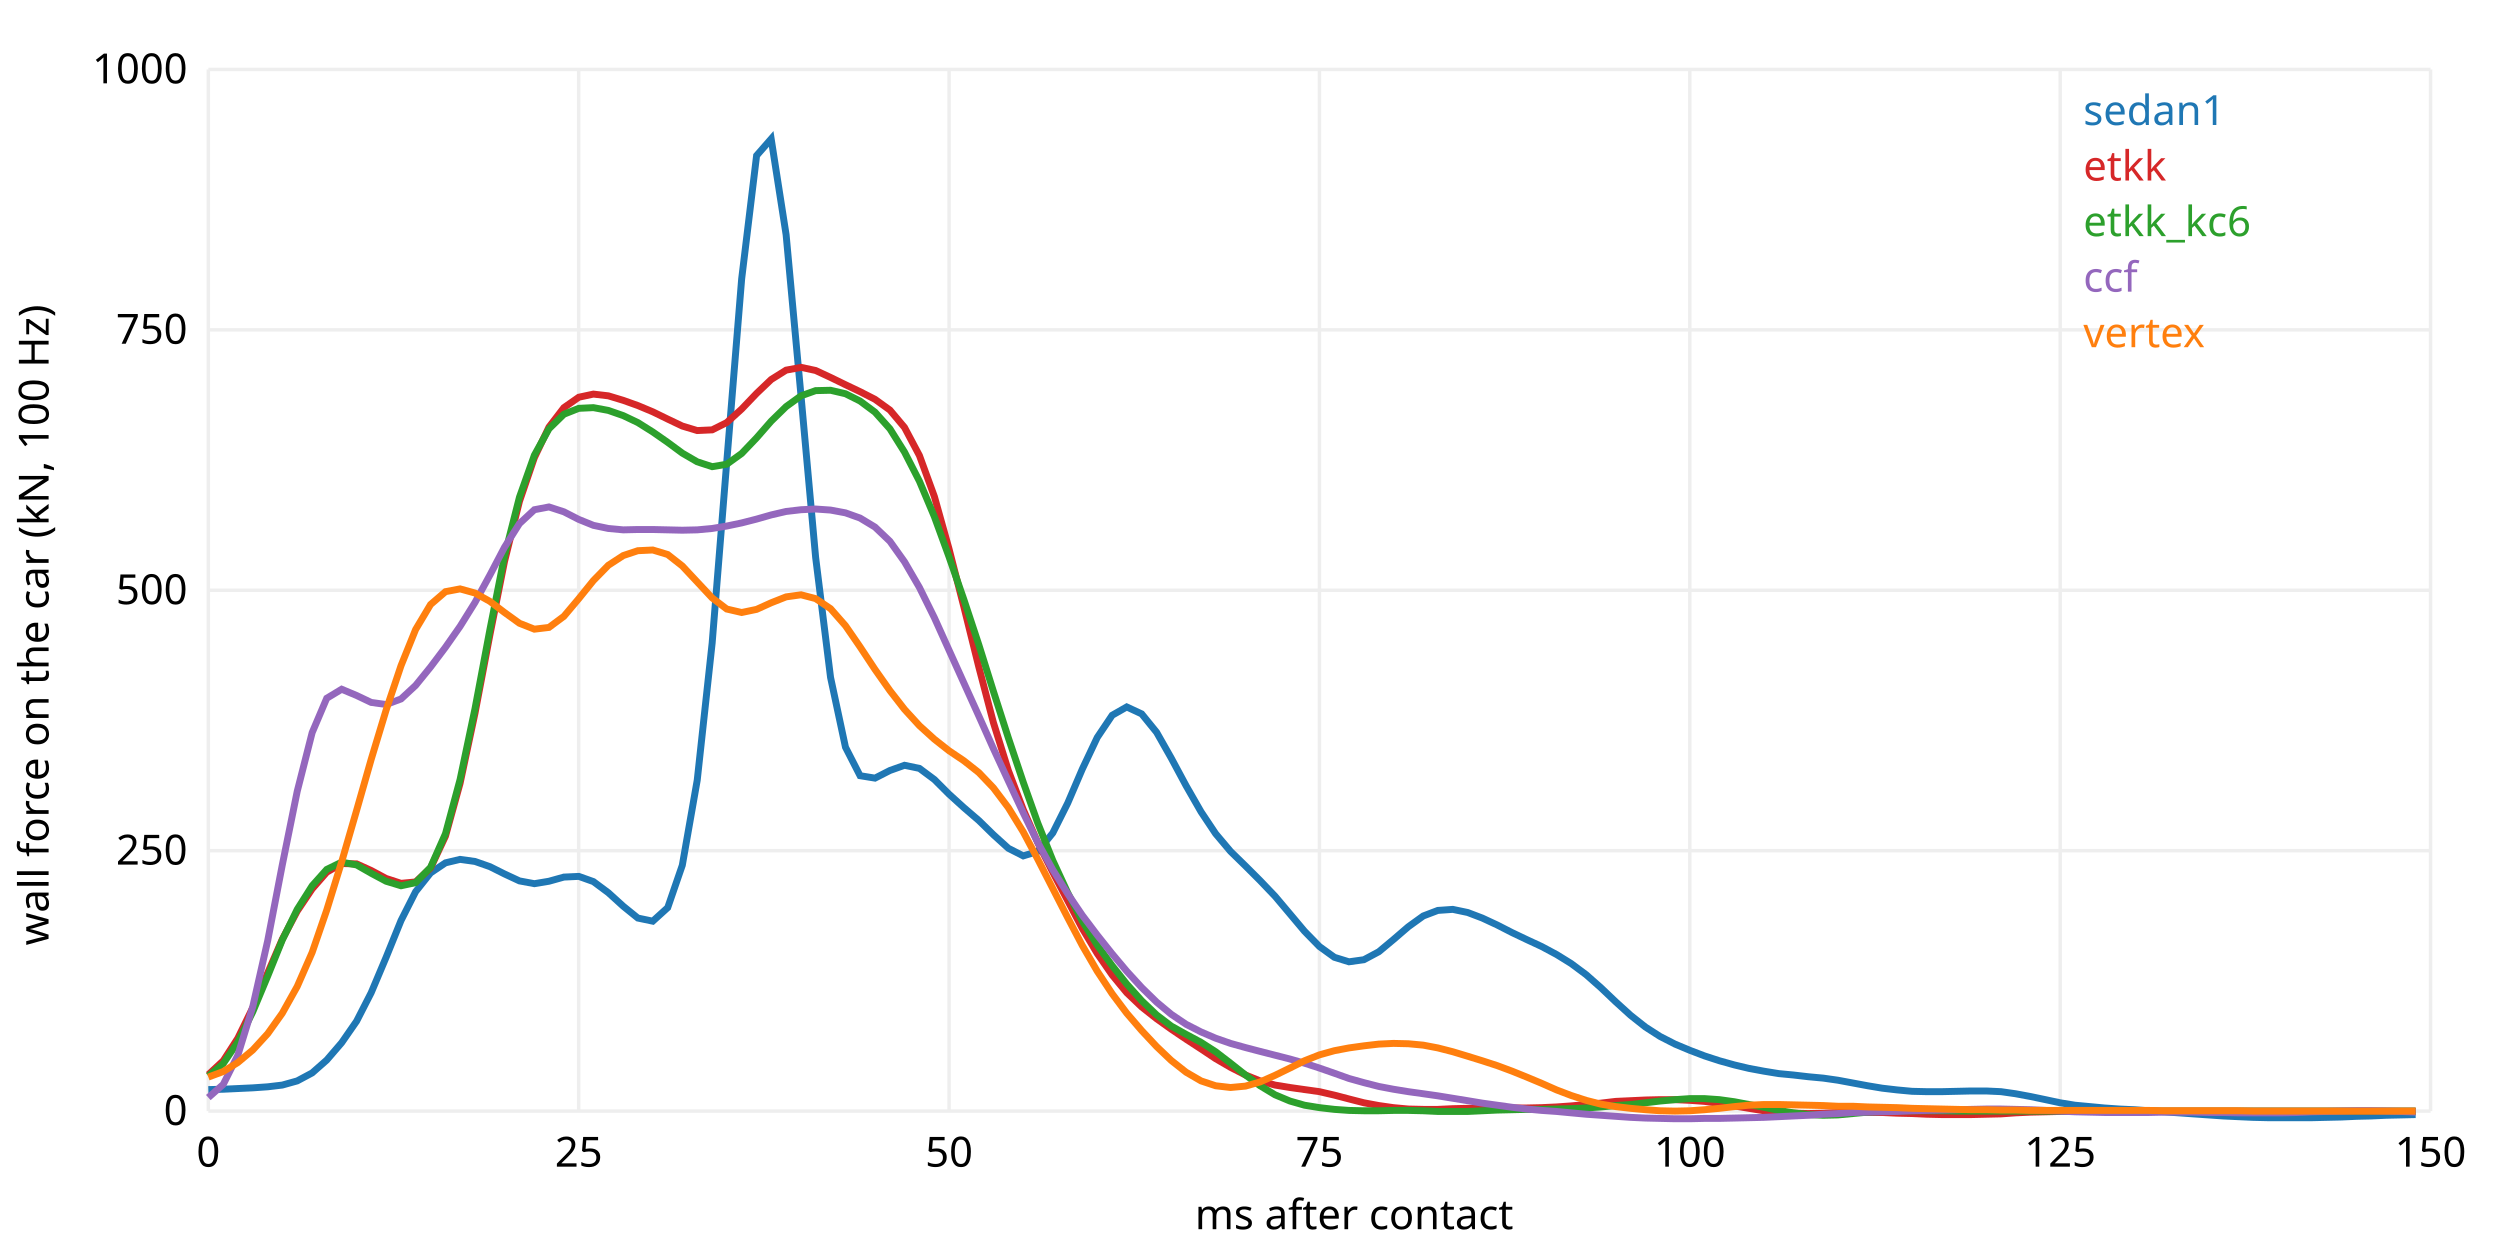
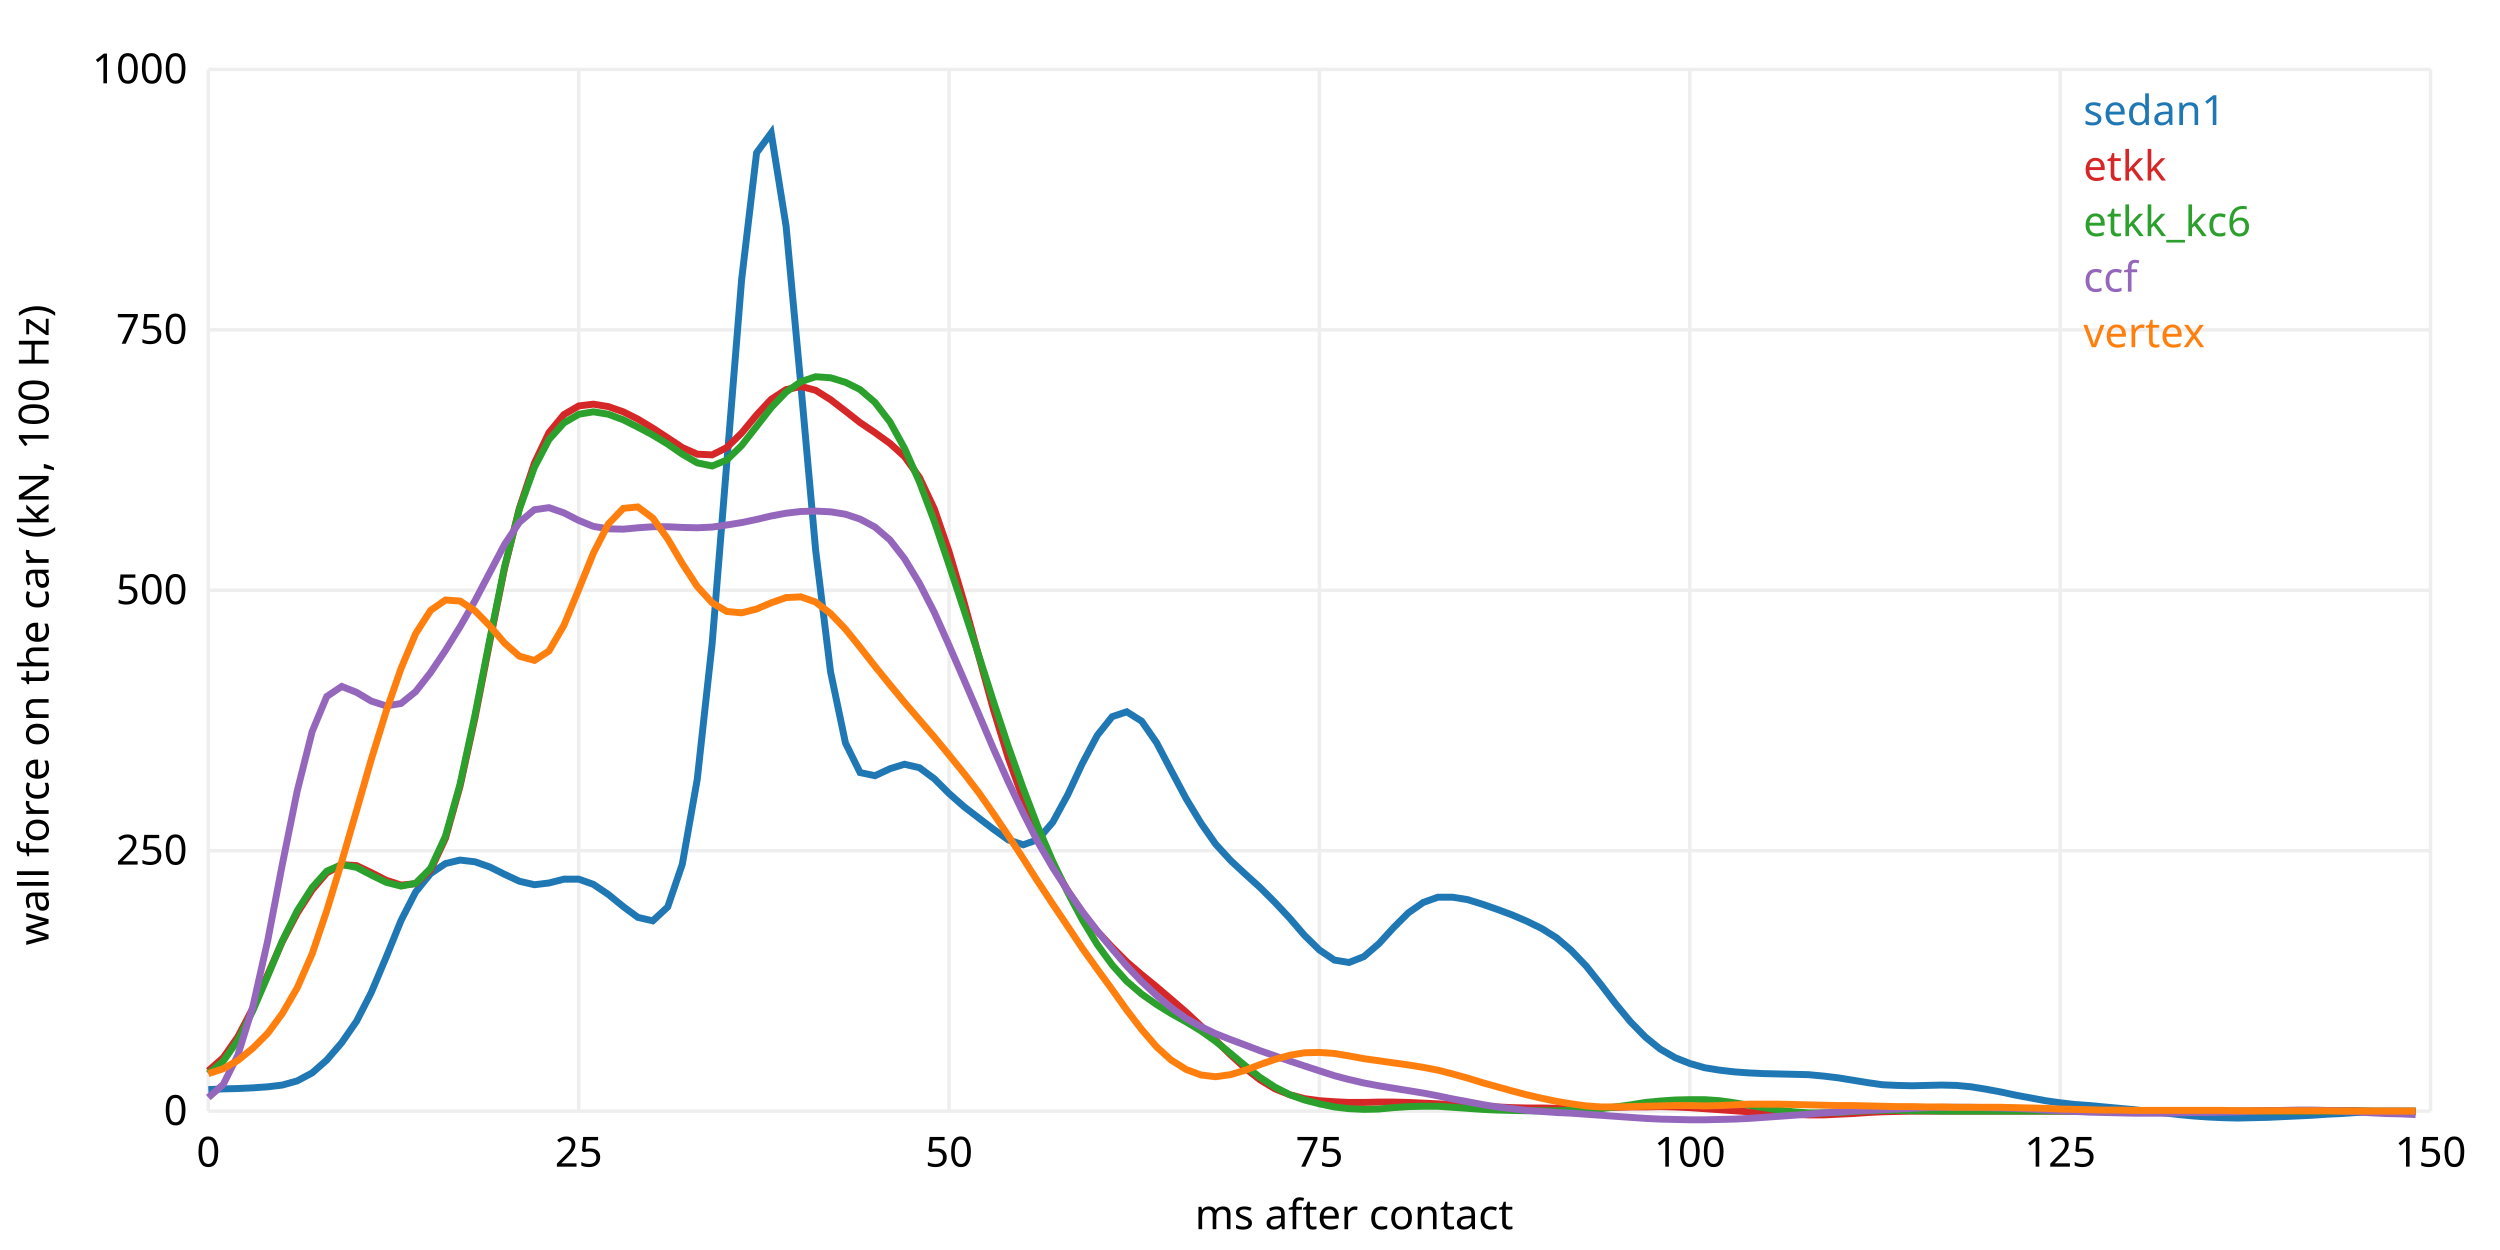
<svg xmlns="http://www.w3.org/2000/svg" viewBox="0 0 720 360" font-family="sans-serif" font-size="12">
  <rect width="720" height="360" fill="white" />
  <line x1="60" x2="60" y1="20" y2="320" stroke="#eee" />
  <text x="60" y="336" text-anchor="middle">0</text>
  <line x1="166.667" x2="166.667" y1="20" y2="320" stroke="#eee" />
  <text x="166.667" y="336" text-anchor="middle">25</text>
  <line x1="273.333" x2="273.333" y1="20" y2="320" stroke="#eee" />
  <text x="273.333" y="336" text-anchor="middle">50</text>
  <line x1="380" x2="380" y1="20" y2="320" stroke="#eee" />
  <text x="380" y="336" text-anchor="middle">75</text>
  <line x1="486.667" x2="486.667" y1="20" y2="320" stroke="#eee" />
  <text x="486.667" y="336" text-anchor="middle">100</text>
  <line x1="593.333" x2="593.333" y1="20" y2="320" stroke="#eee" />
  <text x="593.333" y="336" text-anchor="middle">125</text>
  <line x1="700" x2="700" y1="20" y2="320" stroke="#eee" />
  <text x="700" y="336" text-anchor="middle">150</text>
  <line x1="60" x2="700" y1="320" y2="320" stroke="#eee" />
  <text x="54" y="324" text-anchor="end">0</text>
  <line x1="60" x2="700" y1="245" y2="245" stroke="#eee" />
  <text x="54" y="249" text-anchor="end">250</text>
  <line x1="60" x2="700" y1="170" y2="170" stroke="#eee" />
  <text x="54" y="174" text-anchor="end">500</text>
  <line x1="60" x2="700" y1="95" y2="95" stroke="#eee" />
  <text x="54" y="99" text-anchor="end">750</text>
  <line x1="60" x2="700" y1="20" y2="20" stroke="#eee" />
  <text x="54" y="24" text-anchor="end">1000</text>
  <text x="390" y="354" text-anchor="middle">ms after contact</text>
  <text x="14" y="180" transform="rotate(-90 14 180)" text-anchor="middle">wall force on the car (kN, 100 Hz)</text>
-   <polyline fill="none" stroke="#1f77b4" stroke-width="2" points="60.0,313.8 64.3,313.7 68.5,313.5 72.8,313.3 77.1,313.0 81.3,312.5 85.6,311.3 89.9,309.0 94.1,305.3 98.4,300.3 102.7,294.1 106.9,285.9 111.2,275.7 115.5,265.1 119.7,256.8 124.0,251.4 128.3,248.5 132.5,247.5 136.8,248.1 141.1,249.6 145.3,251.7 149.6,253.7 153.9,254.5 158.1,253.8 162.4,252.6 166.7,252.4 170.9,253.9 175.2,257.1 179.5,261.0 183.7,264.4 188.0,265.3 192.3,261.4 196.5,249.2 200.8,224.7 205.1,185.2 209.3,133.1 213.6,80.3 217.9,44.8 222.1,40.0 226.4,67.6 230.7,114.1 234.9,160.5 239.2,195.1 243.5,215.2 247.7,223.4 252.0,224.1 256.3,221.9 260.5,220.4 264.8,221.3 269.1,224.5 273.3,228.7 277.6,232.6 281.9,236.3 286.1,240.4 290.4,244.3 294.7,246.5 298.9,245.2 303.2,239.9 307.5,231.3 311.7,221.5 316.0,212.4 320.3,206.0 324.5,203.6 328.8,205.6 333.1,210.9 337.3,218.3 341.6,226.3 345.9,233.8 350.1,240.1 354.4,245.2 358.7,249.4 362.9,253.6 367.2,258.1 371.5,263.2 375.7,268.2 380.0,272.6 384.3,275.7 388.5,277.0 392.8,276.4 397.1,274.1 401.3,270.6 405.6,266.9 409.9,263.8 414.1,262.2 418.4,261.9 422.7,262.8 426.9,264.4 431.2,266.4 435.5,268.6 439.7,270.6 444.0,272.6 448.3,274.9 452.5,277.5 456.8,280.7 461.1,284.5 465.3,288.5 469.6,292.4 473.9,295.8 478.1,298.5 482.4,300.7 486.7,302.5 490.9,304.1 495.2,305.5 499.5,306.7 503.7,307.7 508.0,308.5 512.3,309.2 516.5,309.6 520.8,310.1 525.1,310.5 529.3,311.1 533.6,311.9 537.9,312.7 542.1,313.4 546.4,313.9 550.7,314.3 554.9,314.4 559.2,314.4 563.5,314.3 567.7,314.2 572.0,314.2 576.3,314.4 580.5,315.0 584.8,315.8 589.1,316.7 593.3,317.6 597.6,318.3 601.9,318.7 606.1,319.1 610.4,319.4 614.7,319.6 618.9,319.9 623.2,320.2 627.5,320.5 631.7,320.8 636.0,321.1 640.3,321.4 644.5,321.6 648.8,321.8 653.1,321.9 657.3,321.9 661.6,321.9 665.9,321.9 670.1,321.8 674.4,321.7 678.7,321.5 682.9,321.4 687.2,321.2 691.5,321.1 695.7,321.0" />
+   <polyline fill="none" stroke="#1f77b4" stroke-width="2" points="60.0,313.8 64.3,313.6 68.5,313.5 72.8,313.3 77.1,313.0 81.3,312.5 85.6,311.3 89.9,309.0 94.1,305.3 98.4,300.3 102.7,294.1 106.9,285.9 111.2,275.7 115.5,265.1 119.7,256.9 124.0,251.6 128.3,248.7 132.5,247.7 136.8,248.2 141.1,249.7 145.3,251.8 149.6,253.8 153.9,254.8 158.1,254.3 162.4,253.2 166.7,253.2 170.9,254.7 175.2,257.6 179.5,261.1 183.7,264.2 188.0,265.2 192.3,261.2 196.5,248.9 200.8,224.5 205.1,185.3 209.3,133.5 213.6,80.4 217.9,44.0 222.1,38.3 226.4,65.2 230.7,111.5 234.9,158.4 239.2,193.5 243.5,214.0 247.7,222.5 252.0,223.4 256.3,221.4 260.5,220.1 264.8,221.1 269.1,224.3 273.3,228.5 277.6,232.3 281.9,235.6 286.1,238.8 290.4,241.9 294.7,243.3 298.9,241.8 303.2,236.8 307.5,228.9 311.7,219.9 316.0,211.8 320.3,206.4 324.5,205.0 328.8,207.7 333.1,213.9 337.3,221.9 341.6,230.0 345.9,237.1 350.1,243.1 354.4,247.8 358.7,251.8 362.9,255.6 367.2,259.9 371.5,264.5 375.7,269.4 380.0,273.6 384.3,276.5 388.5,277.2 392.8,275.5 397.1,271.8 401.3,267.2 405.6,262.9 409.9,259.9 414.1,258.4 418.4,258.4 422.7,259.1 426.9,260.4 431.2,261.9 435.5,263.5 439.7,265.3 444.0,267.4 448.3,270.1 452.5,273.7 456.8,278.2 461.1,283.6 465.3,289.1 469.6,294.3 473.9,298.7 478.1,302.1 482.4,304.6 486.7,306.3 490.9,307.5 495.2,308.2 499.5,308.7 503.7,309.0 508.0,309.2 512.3,309.3 516.5,309.4 520.8,309.5 525.1,309.9 529.3,310.4 533.6,311.1 537.9,311.8 542.1,312.4 546.4,312.6 550.7,312.7 554.9,312.6 559.2,312.5 563.5,312.6 567.7,313.0 572.0,313.7 576.3,314.5 580.5,315.4 584.8,316.2 589.1,317.0 593.3,317.6 597.6,318.1 601.9,318.4 606.1,318.8 610.4,319.2 614.7,319.6 618.9,320.1 623.2,320.5 627.5,321.0 631.7,321.4 636.0,321.7 640.3,321.9 644.5,322.0 648.8,321.9 653.1,321.8 657.3,321.6 661.6,321.4 665.9,321.2 670.1,320.9 674.4,320.7 678.7,320.4 682.9,320.2 687.2,320.1 691.5,320.1 695.7,320.2" />
  <text x="600" y="36" fill="#1f77b4">sedan1</text>
-   <polyline fill="none" stroke="#d62728" stroke-width="2" points="60.0,309.5 64.3,305.5 68.5,299.0 72.8,290.2 77.1,280.2 81.3,270.5 85.6,262.4 89.9,256.0 94.1,251.2 98.4,248.7 102.7,248.8 106.9,250.7 111.2,253.0 115.5,254.4 119.7,254.0 124.0,250.0 128.3,240.8 132.5,225.6 136.8,205.4 141.1,182.8 145.3,161.7 149.6,144.4 153.9,131.8 158.1,123.0 162.4,117.4 166.7,114.4 170.9,113.5 175.2,114.0 179.5,115.3 183.7,116.8 188.0,118.6 192.3,120.7 196.5,122.7 200.8,124.0 205.1,123.8 209.3,121.7 213.6,117.8 217.9,113.3 222.1,109.3 226.4,106.6 230.7,105.8 234.9,106.7 239.2,108.7 243.5,110.8 247.7,112.8 252.0,115.0 256.3,118.1 260.5,123.1 264.8,131.2 269.1,143.0 273.3,158.0 277.6,174.8 281.9,192.1 286.1,208.1 290.4,221.9 294.7,233.2 298.9,242.7 303.2,251.2 307.5,259.4 311.7,267.4 316.0,274.6 320.3,280.8 324.5,285.9 328.8,290.0 333.1,293.4 337.3,296.4 341.6,299.3 345.9,302.1 350.1,304.9 354.4,307.4 358.7,309.6 362.9,311.3 367.2,312.5 371.5,313.2 375.7,313.8 380.0,314.4 384.3,315.4 388.5,316.5 392.8,317.6 397.1,318.4 401.3,319.0 405.6,319.4 409.9,319.5 414.1,319.5 418.4,319.3 422.7,319.2 426.9,319.2 431.2,319.1 435.5,319.1 439.7,319.1 444.0,319.0 448.3,318.8 452.5,318.5 456.8,318.1 461.1,317.7 465.3,317.2 469.6,317.0 473.9,316.8 478.1,316.7 482.4,316.7 486.7,316.9 490.9,317.2 495.2,317.8 499.5,318.5 503.7,319.2 508.0,319.9 512.3,320.4 516.5,320.6 520.8,320.7 525.1,320.6 529.3,320.4 533.6,320.4 537.9,320.4 542.1,320.4 546.4,320.6 550.7,320.7 554.9,320.9 559.2,321.0 563.5,321.0 567.7,321.0 572.0,320.9 576.3,320.8 580.5,320.5 584.8,320.3 589.1,320.2 593.3,320.1 597.6,320.0 601.9,320.0 606.1,320.0 610.4,320.0 614.7,320.0 618.9,320.0 623.2,320.0 627.5,320.0 631.7,320.0 636.0,320.0 640.3,320.0 644.5,320.0 648.8,320.0 653.1,320.0 657.3,320.0 661.6,320.0 665.9,320.0 670.1,320.0 674.4,320.0 678.7,320.0 682.9,320.0 687.2,320.0 691.5,320.0 695.7,320.0" />
+   <polyline fill="none" stroke="#d62728" stroke-width="2" points="60.0,308.4 64.3,304.6 68.5,298.6 72.8,290.4 77.1,280.7 81.3,271.2 85.6,263.0 89.9,256.3 94.1,251.4 98.4,249.0 102.7,249.3 106.9,251.3 111.2,253.5 115.5,254.9 119.7,254.5 124.0,250.6 128.3,241.4 132.5,226.4 136.8,206.7 141.1,184.6 145.3,163.7 149.6,146.3 153.9,133.4 158.1,124.6 162.4,119.4 166.7,116.9 170.9,116.4 175.2,117.1 179.5,118.6 183.7,120.7 188.0,123.3 192.3,126.1 196.5,128.9 200.8,130.8 205.1,131.0 209.3,128.9 213.6,124.7 217.9,119.5 222.1,115.0 226.4,112.2 230.7,111.3 234.9,112.4 239.2,115.1 243.5,118.4 247.7,121.7 252.0,124.6 256.3,127.7 260.5,131.5 264.8,137.5 269.1,146.6 273.3,158.8 277.6,173.3 281.9,189.0 286.1,204.3 290.4,218.3 294.7,230.3 298.9,240.5 303.2,249.1 307.5,256.5 311.7,262.8 316.0,268.2 320.3,272.8 324.5,277.0 328.8,280.7 333.1,284.2 337.3,287.8 341.6,291.5 345.9,295.5 350.1,299.6 354.4,303.8 358.7,307.7 362.9,311.0 367.2,313.6 371.5,315.3 375.7,316.4 380.0,317.0 384.3,317.3 388.5,317.5 392.8,317.5 397.1,317.4 401.3,317.4 405.6,317.5 409.9,317.7 414.1,317.9 418.4,318.1 422.7,318.3 426.9,318.5 431.2,318.8 435.5,319.0 439.7,319.1 444.0,319.1 448.3,319.2 452.5,319.2 456.8,319.1 461.1,319.0 465.3,318.9 469.6,318.8 473.9,318.8 478.1,318.7 482.4,318.8 486.7,319.0 490.9,319.3 495.2,319.6 499.5,319.9 503.7,320.2 508.0,320.4 512.3,320.7 516.5,320.9 520.8,321.1 525.1,321.1 529.3,320.9 533.6,320.7 537.9,320.4 542.1,320.2 546.4,320.1 550.7,320.0 554.9,320.0 559.2,320.0 563.5,320.0 567.7,320.0 572.0,320.0 576.3,320.0 580.5,320.0 584.8,320.0 589.1,320.0 593.3,320.0 597.6,320.0 601.9,320.0 606.1,320.0 610.4,320.0 614.7,320.0 618.9,320.1 623.2,320.1 627.5,320.1 631.7,320.1 636.0,320.1 640.3,320.1 644.5,320.0 648.8,320.0 653.1,319.9 657.3,319.9 661.6,319.9 665.9,319.9 670.1,319.9 674.4,319.9 678.7,319.9 682.9,320.0 687.2,320.0 691.5,320.0 695.7,320.0" />
  <text x="600" y="52" fill="#d62728">etkk</text>
-   <polyline fill="none" stroke="#2ca02c" stroke-width="2" points="60.0,309.9 64.3,306.3 68.5,300.1 72.8,291.4 77.1,281.1 81.3,270.7 85.6,261.9 89.9,255.1 94.1,250.4 98.4,248.3 102.7,249.1 106.9,251.5 111.2,253.8 115.5,255.1 119.7,254.2 124.0,249.8 128.3,240.1 132.5,224.5 136.8,204.1 141.1,181.3 145.3,160.1 149.6,143.2 153.9,131.1 158.1,123.5 162.4,119.3 166.7,117.6 170.9,117.4 175.2,118.2 179.5,119.7 183.7,121.7 188.0,124.4 192.3,127.4 196.5,130.5 200.8,133.0 205.1,134.4 209.3,133.7 213.6,130.6 217.9,126.1 222.1,121.3 226.4,117.1 230.7,114.0 234.9,112.5 239.2,112.4 243.5,113.4 247.7,115.5 252.0,118.7 256.3,123.5 260.5,130.2 264.8,138.6 269.1,148.8 273.3,160.3 277.6,172.7 281.9,185.7 286.1,199.1 290.4,212.5 294.7,225.3 298.9,237.1 303.2,247.8 307.5,257.1 311.7,265.3 316.0,272.2 320.3,278.1 324.5,283.4 328.8,288.2 333.1,292.3 337.3,295.5 341.6,297.9 345.9,300.2 350.1,302.9 354.4,306.2 358.7,309.6 362.9,312.7 367.2,315.3 371.5,317.1 375.7,318.3 380.0,319.0 384.3,319.5 388.5,319.8 392.8,319.9 397.1,319.9 401.3,319.8 405.6,319.8 409.9,319.9 414.1,320.1 418.4,320.1 422.7,320.1 426.9,319.9 431.2,319.7 435.5,319.6 439.7,319.5 444.0,319.5 448.3,319.4 452.5,319.3 456.8,319.1 461.1,318.8 465.3,318.4 469.6,318.1 473.9,317.6 478.1,317.1 482.4,316.7 486.7,316.4 490.9,316.4 495.2,316.7 499.5,317.3 503.7,318.1 508.0,318.9 512.3,319.8 516.5,320.5 520.8,321.0 525.1,321.2 529.3,321.1 533.6,320.7 537.9,320.3 542.1,320.1 546.4,319.9 550.7,319.9 554.9,319.9 559.2,319.9 563.5,320.0 567.7,320.0 572.0,320.0 576.3,320.0 580.5,320.0 584.8,320.0 589.1,320.0 593.3,320.0 597.6,320.0 601.9,320.0 606.1,320.0 610.4,320.0 614.7,320.0 618.9,320.0 623.2,320.0 627.5,320.0 631.7,320.0 636.0,320.0 640.3,320.0 644.5,320.0 648.8,320.0 653.1,320.0 657.3,320.0 661.6,320.0 665.9,320.0 670.1,320.0 674.4,320.0 678.7,320.0 682.9,320.0 687.2,320.0 691.5,320.0 695.7,320.0" />
+   <polyline fill="none" stroke="#2ca02c" stroke-width="2" points="60.0,309.2 64.3,305.6 68.5,299.6 72.8,291.1 77.1,281.1 81.3,271.0 85.6,262.3 89.9,255.6 94.1,250.9 98.4,249.0 102.7,249.8 106.9,252.0 111.2,254.1 115.5,255.2 119.7,254.4 124.0,250.1 128.3,240.8 132.5,225.8 136.8,205.9 141.1,183.9 145.3,163.3 149.6,146.6 153.9,134.6 158.1,126.6 162.4,121.8 166.7,119.3 170.9,118.6 175.2,119.3 179.5,120.9 183.7,123.0 188.0,125.3 192.3,127.9 196.5,130.8 200.8,133.3 205.1,134.2 209.3,132.5 213.6,128.3 217.9,122.8 222.1,117.4 226.4,112.9 230.7,109.9 234.9,108.5 239.2,108.8 243.5,110.1 247.7,112.2 252.0,115.9 256.3,121.5 260.5,129.1 264.8,138.8 269.1,150.2 273.3,162.6 277.6,175.6 281.9,188.8 286.1,202.0 290.4,215.0 294.7,227.1 298.9,238.1 303.2,248.1 307.5,257.0 311.7,264.9 316.0,272.0 320.3,277.9 324.5,282.6 328.8,286.3 333.1,289.3 337.3,291.9 341.6,294.3 345.9,296.9 350.1,299.9 354.4,303.4 358.7,307.0 362.9,310.3 367.2,313.1 371.5,315.3 375.7,316.8 380.0,317.9 384.3,318.8 388.5,319.3 392.8,319.5 397.1,319.4 401.3,319.0 405.6,318.7 409.9,318.6 414.1,318.6 418.4,318.9 422.7,319.2 426.9,319.5 431.2,319.7 435.5,319.8 439.7,319.9 444.0,319.9 448.3,319.9 452.5,319.8 456.8,319.6 461.1,319.3 465.3,318.8 469.6,318.2 473.9,317.5 478.1,317.1 482.4,316.8 486.7,316.7 490.9,316.7 495.2,317.0 499.5,317.6 503.7,318.3 508.0,319.0 512.3,319.7 516.5,320.2 520.8,320.5 525.1,320.5 529.3,320.4 533.6,320.1 537.9,319.9 542.1,319.8 546.4,319.8 550.7,319.9 554.9,319.9 559.2,320.0 563.5,320.0 567.7,320.0 572.0,320.0 576.3,320.0 580.5,320.0 584.8,320.0 589.1,320.0 593.3,320.0 597.6,320.0 601.9,320.0 606.1,320.0 610.4,320.0 614.7,320.0 618.9,320.0 623.2,320.0 627.5,320.0 631.7,320.0 636.0,320.0 640.3,320.0 644.5,320.0 648.8,320.0 653.1,320.0 657.3,320.0 661.6,320.0 665.9,320.0 670.1,320.0 674.4,320.0 678.7,320.0 682.9,320.0 687.2,320.0 691.5,320.0 695.7,320.0" />
  <text x="600" y="68" fill="#2ca02c">etkk_kc6</text>
-   <polyline fill="none" stroke="#9467bd" stroke-width="2" points="60.0,316.1 64.3,312.3 68.5,303.9 72.8,289.9 77.1,270.9 81.3,249.1 85.6,227.9 89.9,211.0 94.1,201.1 98.4,198.5 102.7,200.3 106.9,202.3 111.2,202.9 115.5,201.3 119.7,197.4 124.0,192.1 128.3,186.4 132.5,180.4 136.8,173.5 141.1,165.6 145.3,157.6 149.6,150.8 153.9,146.8 158.1,146.0 162.4,147.4 166.7,149.6 170.9,151.3 175.2,152.2 179.5,152.6 183.7,152.5 188.0,152.5 192.3,152.6 196.5,152.7 200.8,152.6 205.1,152.2 209.3,151.5 213.6,150.6 217.9,149.5 222.1,148.3 226.4,147.3 230.7,146.8 234.9,146.6 239.2,146.9 243.5,147.7 247.7,149.2 252.0,151.8 256.3,155.9 260.5,161.8 264.8,169.2 269.1,177.9 273.3,187.2 277.6,196.7 281.9,206.2 286.1,215.6 290.4,224.9 294.7,234.1 298.9,242.7 303.2,250.5 307.5,257.4 311.7,263.6 316.0,269.3 320.3,274.7 324.5,279.7 328.8,284.4 333.1,288.6 337.3,292.1 341.6,295.0 345.9,297.2 350.1,299.0 354.4,300.5 358.7,301.7 362.9,302.8 367.2,303.9 371.5,305.0 375.7,306.2 380.0,307.6 384.3,309.1 388.5,310.6 392.8,311.8 397.1,312.9 401.3,313.7 405.6,314.4 409.9,315.0 414.1,315.6 418.4,316.3 422.7,317.0 426.9,317.7 431.2,318.3 435.5,318.9 439.7,319.4 444.0,319.8 448.3,320.1 452.5,320.5 456.8,320.9 461.1,321.2 465.3,321.5 469.6,321.8 473.9,322.0 478.1,322.1 482.4,322.2 486.7,322.2 490.9,322.1 495.2,322.1 499.5,322.0 503.7,321.9 508.0,321.8 512.3,321.6 516.5,321.4 520.8,321.2 525.1,320.9 529.3,320.7 533.6,320.4 537.9,320.3 542.1,320.2 546.4,320.1 550.7,319.9 554.9,319.8 559.2,319.7 563.5,319.6 567.7,319.5 572.0,319.4 576.3,319.4 580.5,319.5 584.8,319.6 589.1,319.8 593.3,320.0 597.6,320.2 601.9,320.3 606.1,320.4 610.4,320.4 614.7,320.4 618.9,320.4 623.2,320.3 627.5,320.3 631.7,320.3 636.0,320.4 640.3,320.4 644.5,320.5 648.8,320.5 653.1,320.5 657.3,320.5 661.6,320.4 665.9,320.2 670.1,320.1 674.4,320.0 678.7,319.9 682.9,319.9 687.2,320.0 691.5,320.1 695.7,320.3" />
+   <polyline fill="none" stroke="#9467bd" stroke-width="2" points="60.0,316.1 64.3,312.3 68.5,303.9 72.8,290.0 77.1,270.9 81.3,249.0 85.6,227.8 89.9,210.7 94.1,200.6 98.4,197.7 102.7,199.4 106.9,201.9 111.2,203.3 115.5,202.6 119.7,199.2 124.0,193.7 128.3,187.3 132.5,180.5 136.8,173.0 141.1,164.8 145.3,156.8 149.6,150.4 153.9,146.8 158.1,146.2 162.4,147.7 166.7,149.9 170.9,151.6 175.2,152.3 179.5,152.4 183.7,152.0 188.0,151.7 192.3,151.7 196.5,151.9 200.8,152.0 205.1,151.8 209.3,151.2 213.6,150.5 217.9,149.6 222.1,148.6 226.4,147.8 230.7,147.3 234.9,147.2 239.2,147.4 243.5,148.1 247.7,149.5 252.0,151.8 256.3,155.5 260.5,160.9 264.8,168.0 269.1,176.4 273.3,185.8 277.6,195.7 281.9,205.7 286.1,215.6 290.4,225.2 294.7,234.2 298.9,242.5 303.2,249.9 307.5,256.5 311.7,262.5 316.0,268.1 320.3,273.3 324.5,278.2 328.8,282.7 333.1,286.7 337.3,290.2 341.6,293.3 345.9,295.7 350.1,297.7 354.4,299.4 358.7,301.0 362.9,302.6 367.2,304.1 371.5,305.6 375.7,307.0 380.0,308.4 384.3,309.8 388.5,310.9 392.8,311.9 397.1,312.7 401.3,313.4 405.6,314.1 409.9,314.8 414.1,315.6 418.4,316.5 422.7,317.3 426.9,318.1 431.2,318.8 435.5,319.3 439.7,319.8 444.0,320.1 448.3,320.4 452.5,320.6 456.8,320.9 461.1,321.2 465.3,321.5 469.6,321.8 473.9,322.1 478.1,322.3 482.4,322.4 486.7,322.5 490.9,322.5 495.2,322.4 499.5,322.3 503.7,322.1 508.0,321.8 512.3,321.5 516.5,321.2 520.8,320.9 525.1,320.5 529.3,320.3 533.6,320.0 537.9,319.8 542.1,319.6 546.4,319.4 550.7,319.2 554.9,319.0 559.2,318.9 563.5,318.9 567.7,318.9 572.0,319.0 576.3,319.1 580.5,319.2 584.8,319.4 589.1,319.7 593.3,319.9 597.6,320.1 601.9,320.3 606.1,320.4 610.4,320.5 614.7,320.6 618.9,320.6 623.2,320.6 627.5,320.5 631.7,320.4 636.0,320.4 640.3,320.3 644.5,320.2 648.8,320.0 653.1,319.9 657.3,319.8 661.6,319.7 665.9,319.7 670.1,319.8 674.4,320.0 678.7,320.2 682.9,320.5 687.2,320.7 691.5,320.8 695.7,321.0" />
  <text x="600" y="84" fill="#9467bd">ccf</text>
-   <polyline fill="none" stroke="#ff7f0e" stroke-width="2" points="60.0,310.2 64.3,308.6 68.5,306.0 72.8,302.4 77.1,297.7 81.3,291.8 85.6,284.1 89.9,274.3 94.1,262.1 98.4,248.2 102.7,233.4 106.9,218.7 111.2,204.5 115.5,191.7 119.7,181.3 124.0,174.1 128.3,170.4 132.5,169.6 136.8,170.8 141.1,173.2 145.3,176.4 149.6,179.5 153.9,181.2 158.1,180.7 162.4,177.5 166.7,172.4 170.9,167.2 175.2,162.8 179.5,160.0 183.7,158.6 188.0,158.4 192.3,159.7 196.5,163.0 200.8,167.6 205.1,172.2 209.3,175.4 213.6,176.4 217.9,175.5 222.1,173.6 226.4,171.9 230.7,171.3 234.9,172.4 239.2,175.3 243.5,180.2 247.7,186.3 252.0,192.8 256.3,198.9 260.5,204.3 264.8,209.0 269.1,212.9 273.3,216.2 277.6,219.1 281.9,222.5 286.1,226.9 290.4,232.6 294.7,239.6 298.9,247.5 303.2,255.9 307.5,264.3 311.7,272.3 316.0,279.7 320.3,286.2 324.5,291.8 328.8,296.8 333.1,301.4 337.3,305.4 341.6,308.8 345.9,311.3 350.1,312.7 354.4,313.2 358.7,312.8 362.9,311.6 367.2,309.7 371.5,307.6 375.7,305.5 380.0,303.8 384.3,302.6 388.5,301.8 392.8,301.2 397.1,300.7 401.3,300.5 405.6,300.6 409.9,301.0 414.1,301.8 418.4,302.9 422.7,304.2 426.9,305.5 431.2,306.9 435.5,308.5 439.7,310.2 444.0,312.0 448.3,313.9 452.5,315.5 456.8,316.9 461.1,318.0 465.3,318.7 469.6,319.2 473.9,319.6 478.1,319.9 482.4,320.0 486.7,319.9 490.9,319.6 495.2,319.2 499.5,318.7 503.7,318.3 508.0,318.1 512.3,318.1 516.5,318.2 520.8,318.3 525.1,318.4 529.3,318.6 533.6,318.6 537.9,318.8 542.1,318.9 546.4,319.0 550.7,319.2 554.9,319.3 559.2,319.4 563.5,319.5 567.7,319.6 572.0,319.6 576.3,319.7 580.5,319.7 584.8,319.8 589.1,319.8 593.3,319.8 597.6,319.8 601.9,319.8 606.1,319.8 610.4,319.8 614.7,319.8 618.9,319.8 623.2,319.9 627.5,319.9 631.7,319.9 636.0,319.9 640.3,319.9 644.5,319.9 648.8,320.0 653.1,320.0 657.3,320.0 661.6,320.0 665.9,320.0 670.1,320.0 674.4,320.0 678.7,320.0 682.9,320.0 687.2,320.0 691.5,320.0 695.7,320.0" />
+   <polyline fill="none" stroke="#ff7f0e" stroke-width="2" points="60.0,309.2 64.3,307.8 68.5,305.4 72.8,301.9 77.1,297.6 81.3,291.9 85.6,284.5 89.9,274.7 94.1,262.3 98.4,248.2 102.7,233.4 106.9,218.8 111.2,204.9 115.5,192.5 119.7,182.5 124.0,175.8 128.3,172.8 132.5,173.1 136.8,175.9 141.1,180.3 145.3,185.2 149.6,189.0 153.9,190.2 158.1,187.5 162.4,180.1 166.7,169.7 170.9,159.3 175.2,150.9 179.5,146.4 183.7,146.0 188.0,149.2 192.3,155.2 196.5,162.3 200.8,168.9 205.1,173.6 209.3,176.1 213.6,176.5 217.9,175.4 222.1,173.6 226.4,172.1 230.7,171.9 234.9,173.4 239.2,176.7 243.5,181.2 247.7,186.4 252.0,191.9 256.3,197.2 260.5,202.3 264.8,207.3 269.1,212.3 273.3,217.4 277.6,222.7 281.9,228.3 286.1,234.3 290.4,240.7 294.7,247.3 298.9,253.9 303.2,260.4 307.5,266.8 311.7,273.1 316.0,279.1 320.3,285.0 324.5,290.9 328.8,296.5 333.1,301.5 337.3,305.3 341.6,308.0 345.9,309.6 350.1,310.1 354.4,309.5 358.7,308.2 362.9,306.6 367.2,305.1 371.5,303.9 375.7,303.2 380.0,303.1 384.3,303.4 388.5,304.1 392.8,304.9 397.1,305.5 401.3,306.1 405.6,306.7 409.9,307.4 414.1,308.2 418.4,309.3 422.7,310.5 426.9,311.8 431.2,313.0 435.5,314.2 439.7,315.3 444.0,316.3 448.3,317.2 452.5,317.9 456.8,318.5 461.1,318.8 465.3,318.8 469.6,318.7 473.9,318.6 478.1,318.5 482.4,318.4 486.7,318.4 490.9,318.5 495.2,318.4 499.5,318.2 503.7,318.0 508.0,318.0 512.3,318.0 516.5,318.1 520.8,318.2 525.1,318.3 529.3,318.4 533.6,318.4 537.9,318.5 542.1,318.6 546.4,318.7 550.7,318.7 554.9,318.8 559.2,318.8 563.5,318.9 567.7,318.9 572.0,318.9 576.3,318.9 580.5,319.0 584.8,319.1 589.1,319.2 593.3,319.4 597.6,319.5 601.9,319.6 606.1,319.7 610.4,319.7 614.7,319.8 618.9,319.8 623.2,319.8 627.5,319.8 631.7,319.8 636.0,319.8 640.3,319.8 644.5,319.9 648.8,319.9 653.1,319.9 657.3,319.9 661.6,319.9 665.9,319.9 670.1,319.9 674.4,320.0 678.7,320.0 682.9,320.0 687.2,320.0 691.5,320.0 695.7,320.0" />
  <text x="600" y="100" fill="#ff7f0e">vertex</text>
</svg>
